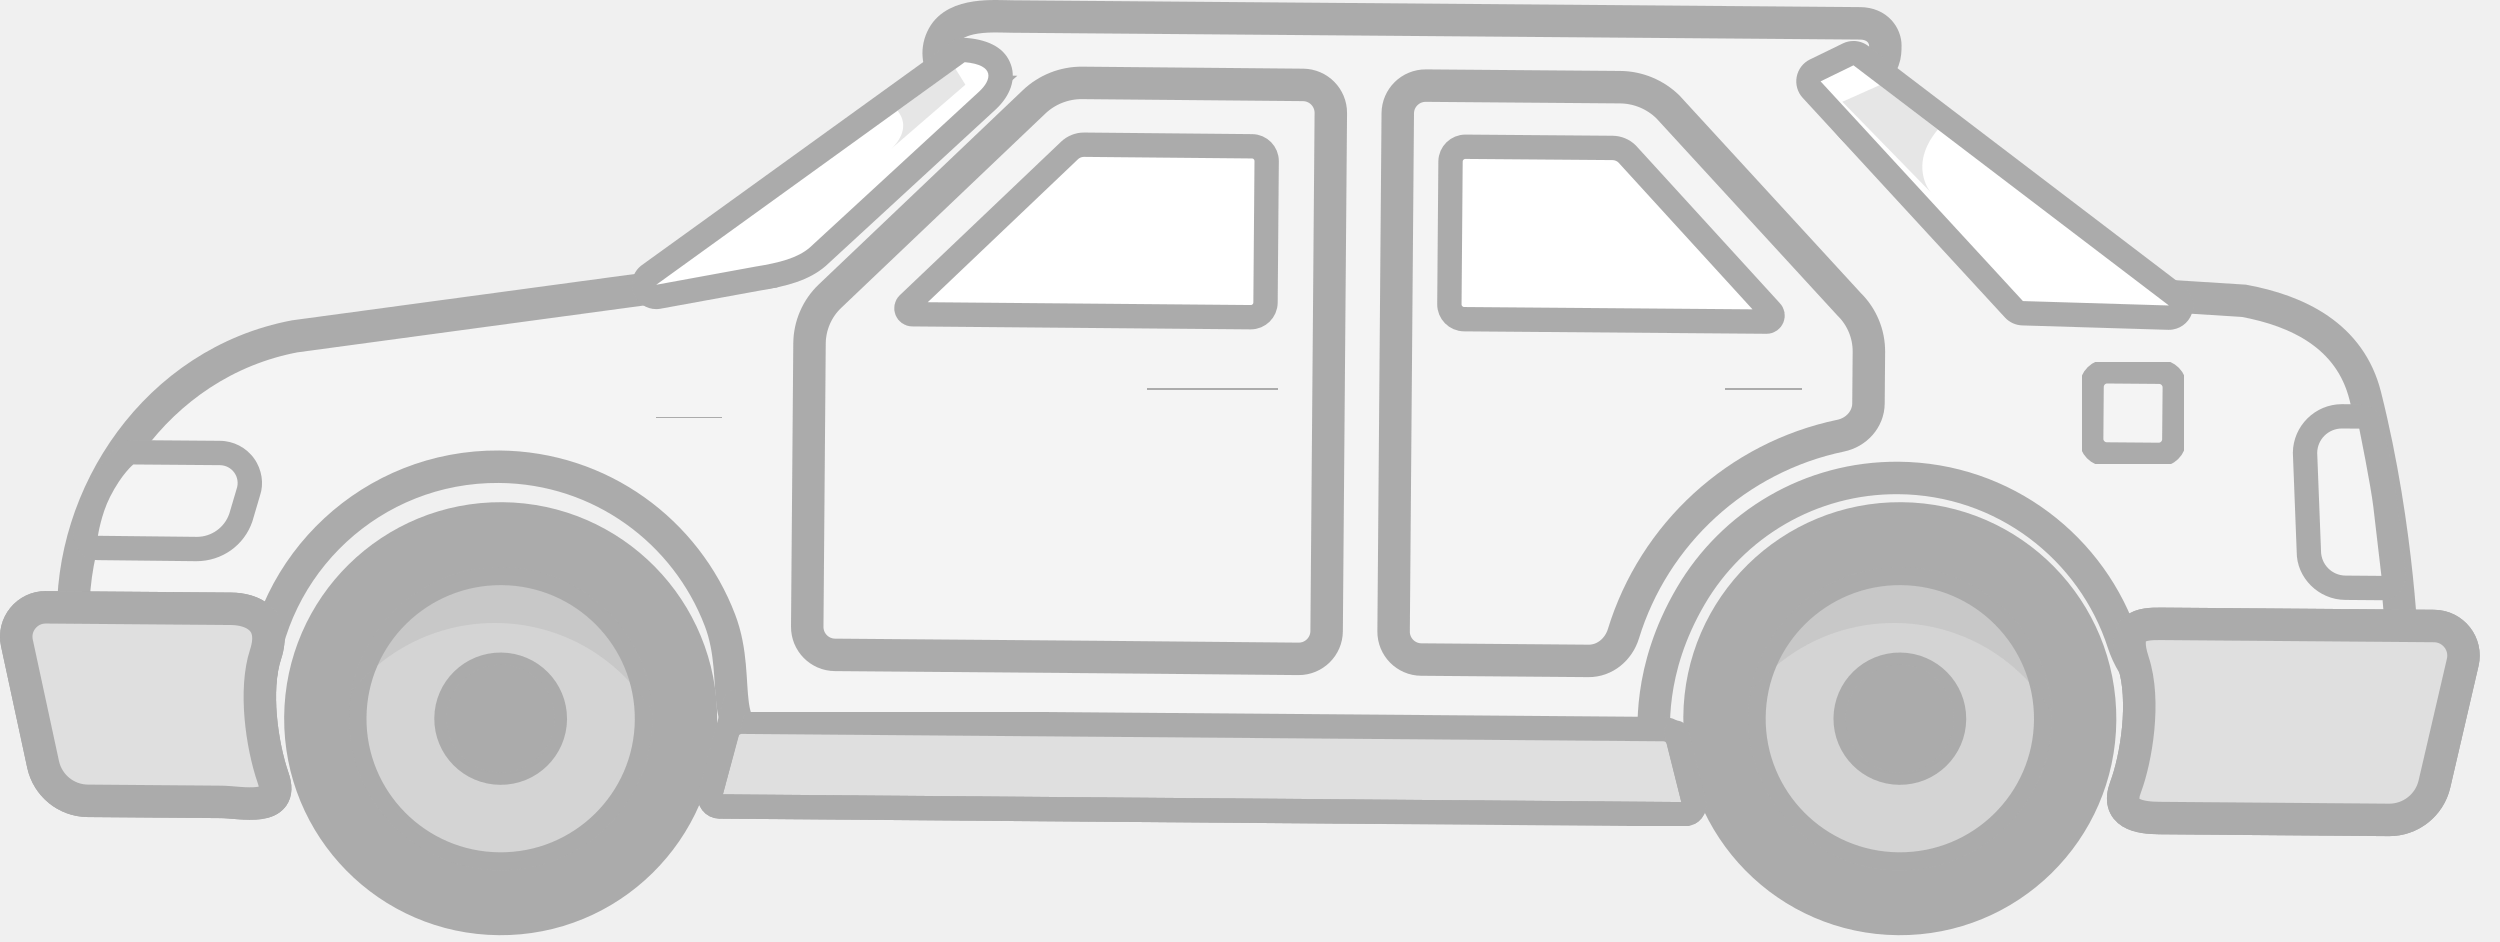
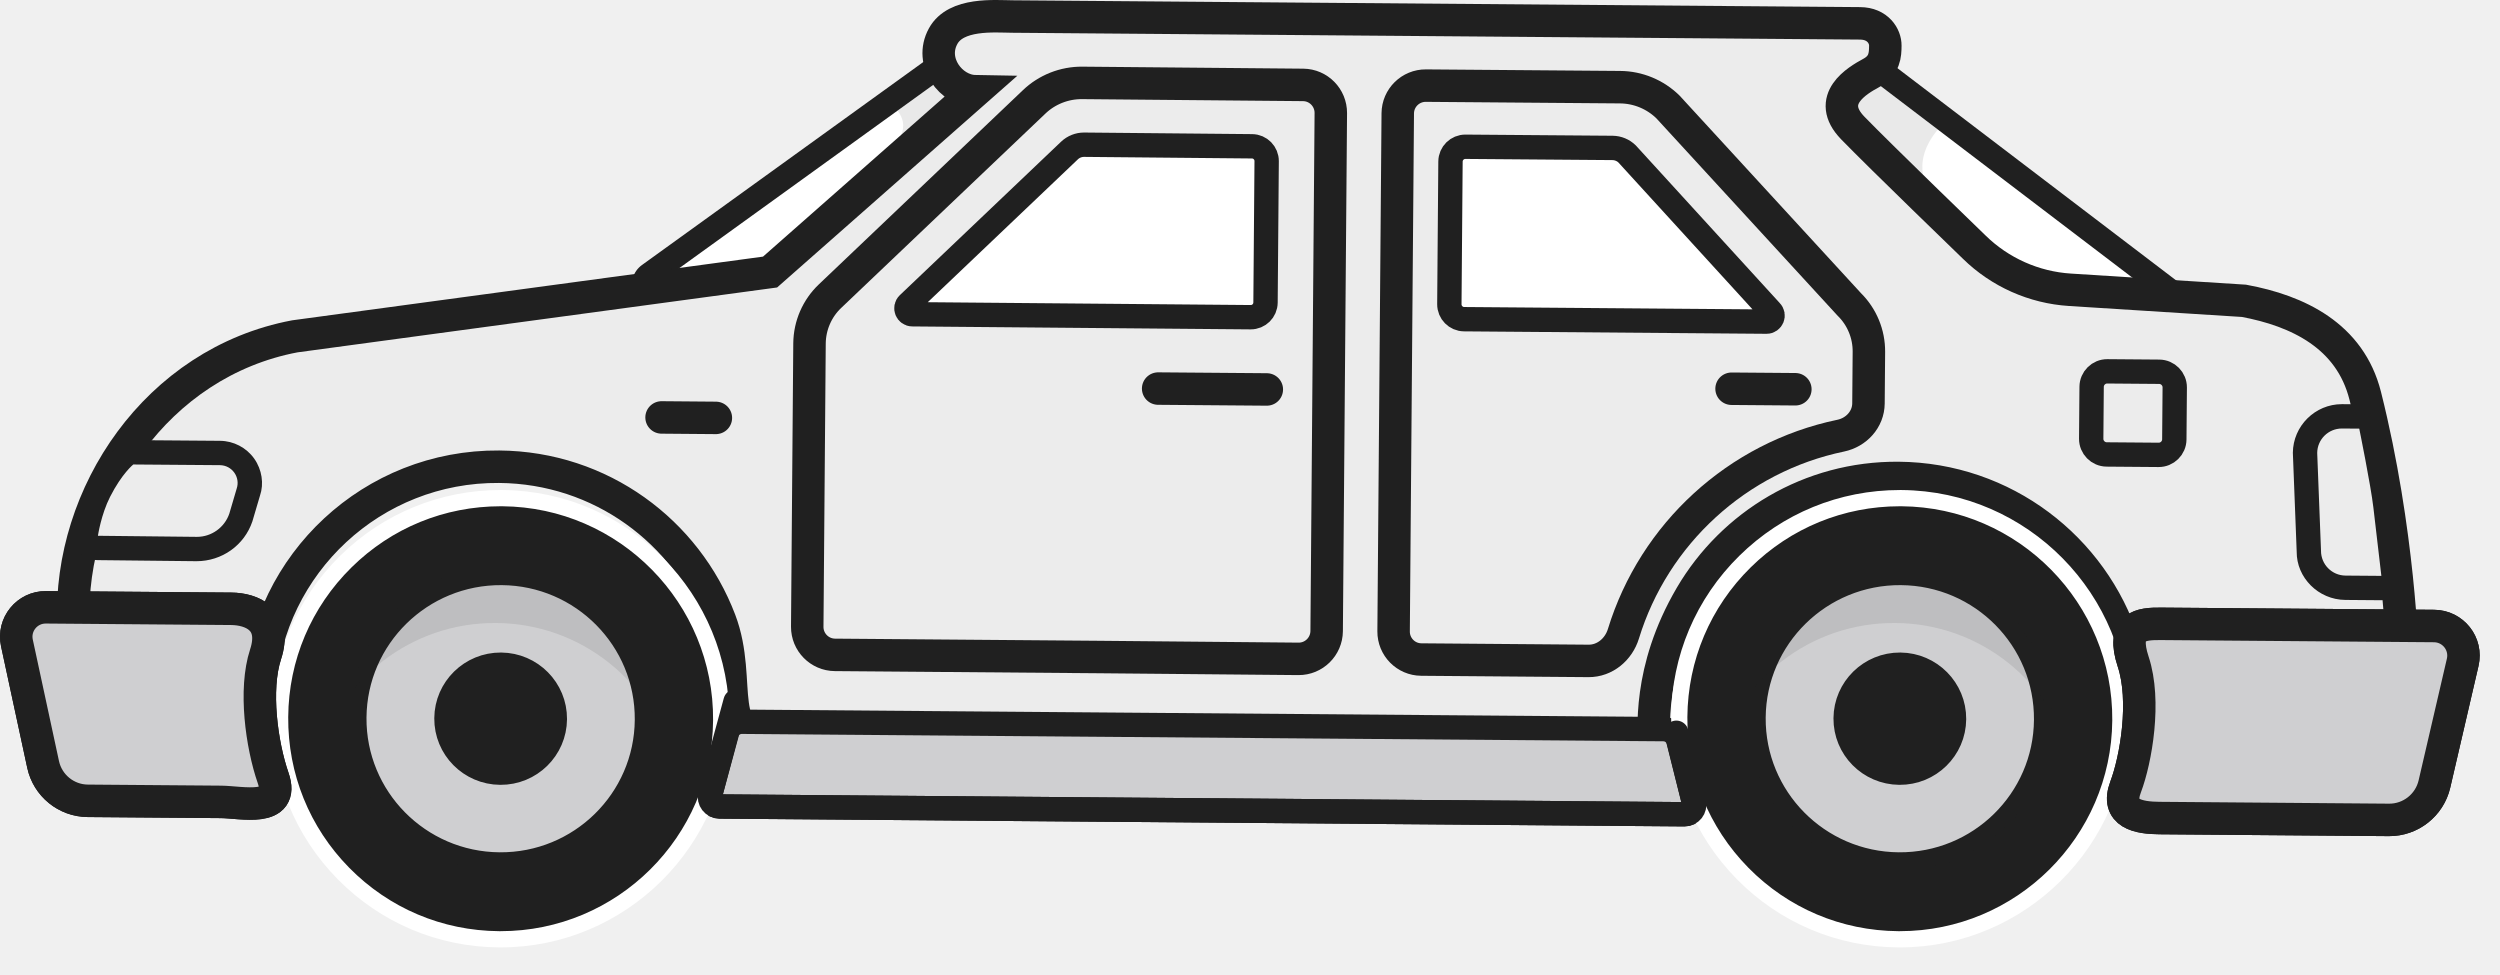
- <svg xmlns="http://www.w3.org/2000/svg" width="77px" height="29px" viewBox="0 0 77 29" version="1.1">
+ <svg xmlns="http://www.w3.org/2000/svg" width="77px" height="30px" viewBox="0 0 77 30" version="1.1">
  <g id="Page-1" stroke="none" stroke-width="1" fill="none" fill-rule="evenodd">
-     <g id="Car-Model-Icons" transform="translate(-22, -116)">
-       <g id="SEDAN" transform="translate(22, 116)">
-         <path d="M57.631,2.249 C58.054,2.02 58.067,1.688 58.068,1.404 C58.07,1.119 57.842,0.723 57.289,0.719 L31.184,0.509 C30.627,0.504 29.445,0.393 29.049,1.113 C28.611,1.908 29.293,2.797 30.037,2.81 L23.718,8.379 L9.08,10.359 C4.828,11.163 2.111,15.228 2.26,19.198 C2.296,20.191 2.782,21.124 3.583,21.721 L3.669,21.785 C4.482,22.391 5.472,22.724 6.485,22.732 C7.318,22.739 7.935,22.015 7.994,21.183 C8.269,17.351 11.48,14.344 15.373,14.375 C18.513,14.4 21.137,16.38 22.175,19.104 C22.909,21.028 21.898,22.856 23.956,22.873 C29.547,22.918 44.794,23.04 50.944,23.09 C50.948,22.538 50.725,20.665 52.077,18.355 C53.361,16.163 55.75,14.699 58.473,14.721 C61.718,14.747 64.454,16.875 65.399,19.804 C65.968,21.569 68.523,23.231 70.377,23.246 C72.205,23.26 74.205,22.06 73.998,20.243 C73.998,20.243 73.9,16.368 72.849,12.19 C72.383,10.34 70.775,9.573 69.114,9.265 L63.752,8.925 C62.647,8.855 61.598,8.387 60.806,7.611 C60.806,7.611 57.926,4.829 57.068,3.945 C56.209,3.061 57.207,2.479 57.631,2.249" id="Fill-15" fill="#E9F5FD" filter="url(#grayscale)" />
-         <path d="M57.631,2.249 C58.054,2.02 58.067,1.688 58.068,1.404 C58.07,1.119 57.842,0.723 57.289,0.719 L31.184,0.509 C30.627,0.504 29.445,0.393 29.049,1.113 C28.611,1.908 29.293,2.797 30.037,2.81 L23.718,8.379 L9.08,10.359 C4.828,11.163 2.111,15.228 2.26,19.198 C2.296,20.191 2.782,21.124 3.583,21.721 L3.669,21.785 C4.482,22.391 5.472,22.724 6.485,22.732 C7.318,22.739 7.935,22.015 7.994,21.183 C8.269,17.351 11.48,14.344 15.373,14.375 C18.513,14.4 21.137,16.38 22.175,19.104 C22.909,21.028 21.898,22.856 23.956,22.873 C29.547,22.918 44.794,23.04 50.944,23.09 C50.948,22.538 50.725,20.665 52.077,18.355 C53.361,16.163 55.75,14.699 58.473,14.721 C61.718,14.747 64.454,16.875 65.399,19.804 C65.968,21.569 68.523,23.231 70.377,23.246 C72.205,23.26 74.205,22.06 73.998,20.243 C73.998,20.243 73.9,16.368 72.849,12.19 C72.383,10.34 70.775,9.573 69.114,9.265 L63.752,8.925 C62.647,8.855 61.598,8.387 60.806,7.611 C60.806,7.611 57.926,4.829 57.068,3.945 C56.209,3.061 57.207,2.479 57.631,2.249 Z" id="Stroke-17" stroke="#489DEA" filter="url(#grayscale)" />
-         <path d="M3.013,16.877 C2.905,16.876 2.801,16.828 2.732,16.746 C2.66,16.663 2.63,16.555 2.646,16.447 C2.651,16.418 2.755,15.724 3.058,15.129 C3.449,14.363 3.829,14.046 3.87,14.013 C3.938,13.96 4.021,13.931 4.106,13.931 C4.106,13.931 6.776,13.952 6.776,13.952 C7.072,13.955 7.351,14.1 7.524,14.342 C7.694,14.583 7.74,14.893 7.646,15.172 L7.423,15.925 C7.221,16.52 6.678,16.909 6.067,16.909 L3.013,16.877 Z" id="Fill-19" fill="#E9F5FD" filter="url(#grayscale)" />
-         <path d="M4.105,13.556 C3.935,13.556 3.77,13.614 3.637,13.72 C3.558,13.783 3.14,14.14 2.723,14.958 C2.398,15.597 2.286,16.313 2.274,16.393 C2.243,16.607 2.305,16.825 2.446,16.989 C2.586,17.154 2.792,17.25 3.008,17.252 L6.049,17.285 C6.839,17.285 7.525,16.793 7.773,16.06 L8.008,15.264 C8.133,14.902 8.07,14.465 7.83,14.126 C7.588,13.786 7.196,13.581 6.778,13.577 L4.111,13.556 L4.105,13.556 Z M4.105,14.306 L6.772,14.327 C7.148,14.33 7.41,14.699 7.29,15.052 L7.063,15.82 C6.918,16.245 6.516,16.535 6.066,16.535 L6.058,16.535 L3.016,16.502 C3.016,16.502 3.113,15.846 3.392,15.299 C3.756,14.584 4.105,14.306 4.105,14.306 Z" id="Fill-21" fill="#489DEA" filter="url(#grayscale)" />
-         <path d="M51.706,22.831 C51.652,22.614 51.458,22.459 51.233,22.457 L22.851,22.23 C22.627,22.229 22.431,22.38 22.373,22.596 L21.876,24.471 C21.827,24.657 21.966,24.838 22.159,24.84 L51.884,25.079 C52.077,25.081 52.219,24.901 52.173,24.715 L51.706,22.831 Z" id="Fill-23" fill="#C1E2F8" filter="url(#grayscale)" />
-         <path d="M51.706,22.831 C51.652,22.614 51.458,22.459 51.233,22.457 L22.851,22.23 C22.627,22.229 22.431,22.38 22.373,22.596 L21.876,24.471 C21.827,24.657 21.966,24.838 22.159,24.84 L51.884,25.079 C52.077,25.081 52.219,24.901 52.173,24.715 L51.706,22.831 Z" id="Stroke-25" stroke="#489DEA" stroke-width="0.75" stroke-linecap="round" stroke-linejoin="round" filter="url(#grayscale)" />
-         <path d="M58.56,16.467 C55.43,16.442 52.871,18.959 52.846,22.091 C52.821,25.22 55.338,27.779 58.469,27.804 C61.599,27.829 64.158,25.311 64.183,22.181 C64.207,19.05 61.691,16.492 58.56,16.467" id="Fill-29" fill="#737987" filter="url(#grayscale)" />
-         <path d="M58.56,16.467 C55.43,16.442 52.871,18.959 52.846,22.091 C52.821,25.22 55.338,27.779 58.469,27.804 C61.599,27.829 64.158,25.311 64.183,22.181 C64.207,19.05 61.691,16.492 58.56,16.467 Z" id="Stroke-31" stroke="#284356" stroke-linecap="round" stroke-linejoin="round" filter="url(#grayscale)" />
-         <path d="M58.502,23.798 C57.58,23.791 56.839,23.041 56.846,22.122 C56.854,21.204 57.607,20.466 58.528,20.473 C59.45,20.481 60.191,21.231 60.185,22.149 C60.177,23.068 59.423,23.806 58.502,23.798 M58.552,17.647 C56.063,17.627 54.028,19.621 54.008,22.1 C53.988,24.579 55.99,26.606 58.48,26.626 C60.968,26.646 63.001,24.652 63.022,22.173 C63.041,19.694 61.04,17.667 58.552,17.647" id="Fill-33" fill="#B5D7EA" filter="url(#grayscale)" />
-         <path d="M58.502,23.798 C57.58,23.791 56.839,23.041 56.846,22.122 C56.854,21.204 57.607,20.466 58.528,20.473 C59.45,20.481 60.191,21.231 60.185,22.149 C60.177,23.068 59.423,23.806 58.502,23.798 Z M58.552,17.647 C56.063,17.627 54.028,19.621 54.008,22.1 C53.988,24.579 55.99,26.606 58.48,26.626 C60.968,26.646 63.001,24.652 63.022,22.173 C63.041,19.694 61.04,17.667 58.552,17.647 Z" id="Stroke-35" stroke="#489DEA" stroke-width="0.75" stroke-linecap="round" stroke-linejoin="round" filter="url(#grayscale)" />
-         <path d="M58.528,20.473 C57.607,20.466 56.853,21.204 56.845,22.122 C56.839,23.04 57.58,23.79 58.502,23.798 C59.423,23.806 60.176,23.067 60.184,22.149 C60.191,21.231 59.45,20.48 58.528,20.473" id="Fill-37" fill="#489DEA" filter="url(#grayscale)" />
-         <path d="M58.381,19.188 C61.013,19.209 63.204,21.022 63.823,23.459 C63.948,22.999 64.023,22.518 64.027,22.019 C64.052,18.887 61.535,16.33 58.404,16.305 C55.274,16.279 52.715,18.796 52.69,21.928 C52.686,22.427 52.753,22.909 52.87,23.371 C53.528,20.945 55.749,19.167 58.381,19.188" id="Fill-39" fill-opacity="0.3" fill="#489DEA" filter="url(#grayscale)" />
-         <path d="M52.846,22.091 C52.822,25.22 55.339,27.779 58.469,27.804 C61.599,27.83 64.159,25.312 64.183,22.182 C64.207,19.05 61.691,16.493 58.56,16.467 C55.431,16.443 52.87,18.959 52.846,22.091 Z" id="Stroke-41" stroke="#489DEA" stroke-width="2" stroke-linecap="round" stroke-linejoin="round" filter="url(#grayscale)" />
-         <path d="M15.466,16.467 C12.336,16.442 9.777,18.959 9.752,22.091 C9.727,25.22 12.244,27.779 15.375,27.804 C18.505,27.829 21.064,25.311 21.089,22.181 C21.113,19.05 18.596,16.492 15.466,16.467" id="Fill-45" fill="#737987" filter="url(#grayscale)" />
-         <path d="M15.466,16.467 C12.336,16.442 9.777,18.959 9.752,22.091 C9.727,25.22 12.244,27.779 15.375,27.804 C18.505,27.829 21.064,25.311 21.089,22.181 C21.113,19.05 18.596,16.492 15.466,16.467 Z" id="Stroke-47" stroke="#284356" stroke-linecap="round" stroke-linejoin="round" filter="url(#grayscale)" />
-         <path d="M15.407,23.798 C14.485,23.791 13.744,23.041 13.751,22.122 C13.759,21.204 14.511,20.466 15.433,20.473 C16.355,20.481 17.096,21.231 17.09,22.149 C17.082,23.068 16.328,23.806 15.407,23.798 M15.457,17.647 C12.968,17.627 10.933,19.621 10.913,22.1 C10.893,24.579 12.895,26.606 15.385,26.626 C17.873,26.646 19.906,24.652 19.927,22.173 C19.946,19.694 17.945,17.667 15.457,17.647" id="Fill-49" fill="#B5D7EA" filter="url(#grayscale)" />
-         <path d="M15.407,23.798 C14.485,23.791 13.744,23.041 13.751,22.122 C13.759,21.204 14.511,20.466 15.433,20.473 C16.355,20.481 17.096,21.231 17.09,22.149 C17.082,23.068 16.328,23.806 15.407,23.798 Z M15.457,17.647 C12.968,17.627 10.933,19.621 10.913,22.1 C10.893,24.579 12.895,26.606 15.385,26.626 C17.873,26.646 19.906,24.652 19.927,22.173 C19.946,19.694 17.945,17.667 15.457,17.647 Z" id="Stroke-51" stroke="#489DEA" stroke-width="0.75" stroke-linecap="round" stroke-linejoin="round" filter="url(#grayscale)" />
-         <path d="M15.433,20.473 C14.511,20.466 13.758,21.204 13.75,22.122 C13.744,23.04 14.485,23.79 15.407,23.798 C16.328,23.806 17.081,23.067 17.089,22.149 C17.096,21.231 16.355,20.48 15.433,20.473" id="Fill-53" fill="#489DEA" filter="url(#grayscale)" />
-         <path d="M20.728,23.459 C20.853,22.999 20.928,22.518 20.932,22.019 C20.957,18.887 18.439,16.33 15.309,16.305 C12.179,16.279 9.62,18.796 9.595,21.928 C9.591,22.427 9.658,22.909 9.775,23.371 C10.433,20.945 12.654,19.167 15.286,19.188 C17.918,19.209 20.109,21.022 20.728,23.459 Z" id="Fill-55" fill-opacity="0.3" fill="#489DEA" filter="url(#grayscale)" />
-         <path d="M9.752,22.091 C9.727,25.22 12.244,27.779 15.375,27.804 C18.505,27.83 21.064,25.312 21.089,22.182 C21.113,19.05 18.596,16.493 15.466,16.467 C12.336,16.443 9.776,18.959 9.752,22.091 Z" id="Stroke-57" stroke="#489DEA" stroke-width="2" stroke-linecap="round" stroke-linejoin="round" filter="url(#grayscale)" />
-         <path d="M66.969,13.533 C66.966,13.798 66.749,14.012 66.484,14.01 L64.886,13.997 C64.621,13.995 64.406,13.777 64.409,13.512 L64.421,11.915 C64.424,11.649 64.641,11.435 64.906,11.437 L66.504,11.45 C66.77,11.452 66.984,11.67 66.983,11.935 L66.969,13.533 Z" id="Stroke-61" stroke="#489DEA" stroke-width="0.75" stroke-linecap="round" stroke-linejoin="round" filter="url(#grayscale)" />
-         <path d="M72.24,18.103 C71.614,18.098 71.108,17.585 71.112,16.959 L70.995,13.966 C70.999,13.328 71.509,12.823 72.131,12.823 L72.668,12.827 C72.844,12.829 72.997,12.954 73.032,13.127 C73.047,13.199 73.392,14.899 73.472,15.588 L73.719,17.693 C73.731,17.8 73.697,17.907 73.626,17.987 C73.554,18.066 73.453,18.112 73.346,18.112 C73.345,18.112 72.24,18.103 72.24,18.103" id="Fill-63" fill="#E9F5FD" filter="url(#grayscale)" />
-         <path d="M72.131,12.448 C71.305,12.448 70.627,13.12 70.62,13.946 L70.738,16.991 C70.731,17.789 71.403,18.471 72.236,18.478 L73.341,18.487 L73.347,18.487 C73.56,18.487 73.763,18.397 73.905,18.238 C74.049,18.078 74.116,17.864 74.092,17.65 L73.846,15.545 C73.764,14.84 73.415,13.125 73.401,13.052 C73.329,12.705 73.026,12.455 72.671,12.452 L72.143,12.448 L72.131,12.448 Z M72.131,13.198 L72.137,13.198 L72.665,13.202 C72.665,13.202 73.022,14.95 73.101,15.632 C73.18,16.312 73.347,17.737 73.347,17.737 L72.242,17.728 C71.822,17.725 71.485,17.382 71.487,16.962 L71.37,13.952 C71.373,13.534 71.713,13.198 72.131,13.198 Z" id="Fill-65" fill="#489DEA" filter="url(#grayscale)" />
-         <path d="M24.933,10.576 C24.938,10.027 25.166,9.5 25.563,9.122 L31.849,3.139 C32.247,2.759 32.782,2.548 33.332,2.553 L40.134,2.615 C40.61,2.619 40.993,3.008 40.989,3.483 L40.86,19.439 C40.857,19.914 40.468,20.297 39.993,20.293 L33.825,20.236 L25.716,20.17 C25.242,20.166 24.86,19.778 24.863,19.303 L24.933,10.576 Z" id="Stroke-67" stroke="#489DEA" stroke-linecap="round" stroke-linejoin="round" filter="url(#grayscale)" />
-         <path d="M56.695,13.418 C57.174,13.318 57.546,12.915 57.549,12.424 L57.562,10.837 C57.566,10.288 57.346,9.758 56.955,9.374 L51.374,3.295 C50.98,2.909 50.45,2.689 49.899,2.685 L43.918,2.637 C43.443,2.633 43.054,3.015 43.051,3.49 L42.923,19.447 C42.919,19.922 43.301,20.311 43.776,20.314 L48.927,20.356 C49.429,20.36 49.853,20.001 50.001,19.521 C50.945,16.442 53.51,14.08 56.695,13.418 Z" id="Stroke-75" stroke="#489DEA" stroke-linecap="round" stroke-linejoin="round" filter="url(#grayscale)" />
-         <path d="M8.413,23.962 C8.785,25.031 7.433,24.703 6.807,24.698 L2.701,24.665 C2.04,24.66 1.469,24.193 1.328,23.546 L0.521,19.804 C0.398,19.234 0.834,18.7 1.416,18.705 L7.122,18.751 C7.748,18.756 8.534,19.071 8.179,20.155 C7.824,21.238 8.059,22.942 8.413,23.962 Z" id="Stroke-83" stroke="#489DEA" stroke-linecap="round" stroke-linejoin="round" filter="url(#grayscale)" />
-         <path d="M8.413,23.957 C8.047,22.941 7.824,21.233 8.179,20.15 C8.534,19.066 7.748,18.751 7.122,18.746 L6.522,18.741 C6.509,18.801 6.492,18.864 6.471,18.929 C6.171,19.843 5.792,21.213 6.088,22.667 C6.171,23.075 5.888,23.478 5.472,23.475 L1.307,23.442 L1.328,23.541 C1.469,24.188 2.04,24.655 2.701,24.66 L6.808,24.693 C7.433,24.698 8.702,24.757 8.413,23.957" id="Fill-85" fill="#489DEA" filter="url(#grayscale)" />
-         <path d="M8.413,23.962 C8.785,25.031 7.433,24.703 6.807,24.698 L2.701,24.665 C2.04,24.66 1.469,24.193 1.328,23.546 L0.521,19.804 C0.398,19.234 0.834,18.7 1.416,18.705 L7.122,18.751 C7.748,18.756 8.534,19.071 8.179,20.155 C7.824,21.238 8.059,22.942 8.413,23.962" id="Fill-87" fill="#C1E2F8" filter="url(#grayscale)" />
-         <path d="M8.413,23.962 C8.785,25.031 7.433,24.703 6.807,24.698 L2.701,24.665 C2.04,24.66 1.469,24.193 1.328,23.546 L0.521,19.804 C0.398,19.234 0.834,18.7 1.416,18.705 L7.122,18.751 C7.748,18.756 8.534,19.071 8.179,20.155 C7.824,21.238 8.059,22.942 8.413,23.962 Z" id="Stroke-89" stroke="#489DEA" stroke-linecap="round" stroke-linejoin="round" filter="url(#grayscale)" />
-         <path d="M22.654,21.603 L21.876,24.471 C21.827,24.657 21.966,24.839 22.159,24.84 L51.883,25.079 C52.077,25.081 52.218,24.901 52.173,24.714 L51.632,22.569" id="Stroke-91" stroke="#489DEA" stroke-width="0.75" stroke-linecap="round" stroke-linejoin="round" filter="url(#grayscale)" />
-         <path d="M65.471,24.235 C65.153,25.072 65.882,25.191 66.511,25.196 L73.579,25.253 C74.246,25.258 74.828,24.799 74.98,24.151 L75.852,20.4 C75.984,19.83 75.555,19.286 74.969,19.281 L66.561,19.214 C65.93,19.208 65.337,19.273 65.701,20.379 C66.103,21.589 65.787,23.395 65.471,24.235 Z" id="Stroke-93" stroke="#489DEA" stroke-linecap="round" stroke-linejoin="round" filter="url(#grayscale)" />
-         <path d="M74.687,19.301 L74.276,19.298 C74.272,19.317 74.273,19.335 74.269,19.353 L73.398,23.104 C73.246,23.752 72.664,24.212 71.999,24.207 L65.224,24.153 C65.212,24.187 65.201,24.223 65.188,24.255 C64.871,25.093 65.6,25.212 66.23,25.217 L73.298,25.274 C73.963,25.279 74.546,24.819 74.698,24.171 L75.569,20.421 C75.702,19.85 75.273,19.306 74.687,19.301" id="Fill-95" fill="#489DEA" filter="url(#grayscale)" />
-         <path d="M65.471,24.235 C65.153,25.072 65.882,25.191 66.511,25.196 L73.579,25.253 C74.246,25.258 74.828,24.799 74.98,24.151 L75.852,20.4 C75.984,19.83 75.555,19.286 74.969,19.281 L66.561,19.214 C65.93,19.208 65.337,19.273 65.701,20.379 C66.103,21.589 65.787,23.395 65.471,24.235" id="Fill-97" fill="#C1E2F8" filter="url(#grayscale)" />
-         <path d="M65.471,24.235 C65.153,25.072 65.882,25.191 66.511,25.196 L73.579,25.253 C74.246,25.258 74.828,24.799 74.98,24.151 L75.852,20.4 C75.984,19.83 75.555,19.286 74.969,19.281 L66.561,19.214 C65.93,19.208 65.337,19.273 65.701,20.379 C66.103,21.589 65.787,23.395 65.471,24.235 Z" id="Stroke-99" stroke="#489DEA" stroke-linecap="round" stroke-linejoin="round" filter="url(#grayscale)" />
-         <g id="Group-101" transform="translate(19, 1)">
-           <path d="M1.212,8.146 C1.064,8.146 0.927,8.057 0.867,7.918 C0.798,7.756 0.851,7.569 0.992,7.466 L10.492,0.612 C10.557,0.565 10.634,0.54 10.712,0.54 C10.724,0.54 10.734,0.541 10.746,0.541 C11.32,0.595 11.669,0.788 11.783,1.119 C11.889,1.423 11.761,1.766 11.424,2.084 L6.193,6.902 C5.739,7.292 5.123,7.455 4.335,7.58 L1.279,8.139 C1.257,8.143 1.234,8.146 1.212,8.146" id="Fill-1" fill="#FFFFFF" filter="url(#grayscale)" />
-           <path d="M10.712,0.166 C10.556,0.166 10.401,0.214 10.274,0.307 L0.774,7.162 C0.489,7.367 0.385,7.742 0.523,8.065 C0.642,8.345 0.916,8.521 1.212,8.521 C1.257,8.521 1.302,8.517 1.347,8.508 L4.41,7.949 C5.244,7.814 5.915,7.635 6.427,7.196 L11.675,2.364 C12.125,1.94 12.292,1.442 12.138,0.997 C11.972,0.514 11.515,0.235 10.78,0.169 C10.758,0.167 10.735,0.166 10.712,0.166 M10.713,0.915 C11.669,1.002 11.534,1.466 11.167,1.812 L5.94,6.625 C5.566,6.947 5.007,7.093 4.275,7.21 L1.212,7.771 L10.713,0.915" id="Fill-3" fill="#489DEA" filter="url(#grayscale)" />
-           <path d="M43.294,8.647 C43.193,8.644 43.098,8.6 43.03,8.526 L36.799,1.759 C36.718,1.672 36.684,1.552 36.706,1.436 C36.728,1.319 36.804,1.22 36.91,1.168 L37.923,0.674 C37.975,0.649 38.031,0.636 38.087,0.636 C38.168,0.636 38.247,0.662 38.315,0.713 L48.029,8.11 C48.158,8.209 48.21,8.38 48.155,8.533 C48.103,8.684 47.96,8.783 47.802,8.783 C47.798,8.783 43.294,8.647 43.294,8.647" id="Fill-5" fill="#FFFFFF" filter="url(#grayscale)" />
-           <path d="M38.087,0.262 C37.976,0.262 37.863,0.287 37.759,0.338 L36.746,0.831 C36.533,0.935 36.382,1.134 36.338,1.366 C36.294,1.599 36.362,1.84 36.523,2.014 L42.754,8.781 C42.891,8.929 43.081,9.016 43.283,9.023 L47.779,9.159 L47.802,9.159 C48.119,9.159 48.402,8.96 48.509,8.659 C48.618,8.352 48.516,8.01 48.256,7.812 L38.541,0.415 C38.408,0.314 38.248,0.262 38.087,0.262 M38.087,1.012 L47.802,8.409 L43.306,8.273 L37.074,1.506 L38.087,1.012" id="Fill-7" fill="#489DEA" filter="url(#grayscale)" />
-           <path d="M38.895,1.621 L37.744,2.135 L40.459,4.915 C40.459,4.915 39.764,4.096 40.685,2.99 C39.577,2.147 38.895,1.621 38.895,1.621" id="Fill-9" fill-opacity="0.3" fill="#489DEA" filter="url(#grayscale)" />
-           <path d="M10.427,1.115 L10.734,1.609 L8.407,3.62 C8.407,3.62 9.147,3.04 8.643,2.408 L10.427,1.115 Z" id="Fill-11" fill-opacity="0.3" fill="#489DEA" filter="url(#grayscale)" />
-           <path d="M3.049,11.871 L1.376,11.857" id="Stroke-27" stroke="#489DEA" stroke-linecap="round" stroke-linejoin="round" filter="url(#grayscale)" />
-           <path d="M20.018,10.995 L16.671,10.968" id="Stroke-69" stroke="#489DEA" stroke-linecap="round" stroke-linejoin="round" filter="url(#grayscale)" />
-           <path d="M19.978,8.319 C19.976,8.57 19.771,8.772 19.52,8.77 L9.099,8.679 C8.935,8.678 8.855,8.477 8.974,8.362 L13.941,3.635 C14.061,3.521 14.224,3.456 14.39,3.457 L19.562,3.506 C19.813,3.507 20.015,3.713 20.013,3.964 L19.978,8.319 Z" id="Fill-71" fill="#FFFFFF" filter="url(#grayscale)" />
-           <path d="M19.978,8.319 C19.976,8.57 19.771,8.772 19.52,8.77 L9.099,8.679 C8.935,8.678 8.855,8.477 8.974,8.362 L13.941,3.635 C14.061,3.521 14.224,3.456 14.39,3.457 L19.562,3.506 C19.813,3.507 20.015,3.713 20.013,3.964 L19.978,8.319 Z" id="Stroke-73" stroke="#489DEA" stroke-width="0.75" stroke-linecap="round" stroke-linejoin="round" filter="url(#grayscale)" />
-           <path d="M34.332,10.973 L36.297,10.989" id="Stroke-77" stroke="#489DEA" stroke-linecap="round" stroke-linejoin="round" filter="url(#grayscale)" />
-           <path d="M25.676,3.975 C25.678,3.722 25.885,3.518 26.138,3.52 L30.667,3.556 C30.834,3.558 30.998,3.625 31.116,3.743 L35.54,8.588 C35.659,8.705 35.575,8.907 35.409,8.906 L26.095,8.831 C25.842,8.829 25.638,8.622 25.641,8.369 L25.676,3.975 Z" id="Fill-79" fill="#FFFFFF" filter="url(#grayscale)" />
-           <path d="M25.676,3.975 C25.678,3.722 25.885,3.518 26.138,3.52 L30.667,3.556 C30.834,3.558 30.998,3.625 31.116,3.743 L35.54,8.588 C35.659,8.705 35.575,8.907 35.409,8.906 L26.095,8.831 C25.842,8.829 25.638,8.622 25.641,8.369 L25.676,3.975 Z" id="Stroke-81" stroke="#489DEA" stroke-width="0.75" stroke-linecap="round" stroke-linejoin="round" filter="url(#grayscale)" />
-         </g>
+     <g id="Car-Model-Icons---Greyscale" transform="translate(-22, -116)">
+       <g id="Group-101" transform="translate(22, 116)">
+         <path d="M20.212,9.146 C20.064,9.146 19.927,9.057 19.867,8.918 C19.798,8.757 19.85,8.569 19.993,8.466 L29.493,1.611 C29.557,1.565 29.634,1.54 29.712,1.54 C29.724,1.54 29.735,1.542 29.747,1.542 C30.321,1.595 30.67,1.788 30.783,2.119 C30.889,2.425 30.761,2.768 30.424,3.084 L25.193,7.902 C24.739,8.291 24.123,8.454 23.335,8.581 L20.279,9.139 C20.257,9.143 20.234,9.146 20.212,9.146" id="Fill-1" fill="#FFFFFF" />
+         <path d="M29.712,1.165 C29.555,1.165 29.401,1.214 29.273,1.308 L19.773,8.162 C19.488,8.367 19.384,8.742 19.522,9.065 C19.641,9.345 19.915,9.521 20.211,9.521 C20.256,9.521 20.301,9.517 20.346,9.508 L23.409,8.948 C24.243,8.815 24.915,8.634 25.427,8.195 L30.675,3.364 C31.125,2.939 31.291,2.442 31.137,1.996 C30.971,1.514 30.514,1.236 29.78,1.169 C29.757,1.167 29.734,1.165 29.712,1.165 M29.712,1.915 C30.668,2.002 30.534,2.466 30.167,2.812 L24.939,7.625 C24.565,7.947 24.006,8.094 23.275,8.21 L20.212,8.771 L29.712,1.915" id="Fill-3" fill="#202020" />
+         <path d="M62.294,9.647 C62.193,9.644 62.098,9.6 62.029,9.526 L55.798,2.759 C55.718,2.672 55.684,2.552 55.706,2.436 C55.728,2.319 55.803,2.22 55.91,2.168 L56.922,1.674 C56.974,1.649 57.03,1.636 57.086,1.636 C57.167,1.636 57.247,1.662 57.314,1.713 L67.028,9.11 C67.158,9.209 67.209,9.38 67.155,9.533 C67.102,9.684 66.96,9.783 66.801,9.783 C66.797,9.783 62.294,9.647 62.294,9.647" id="Fill-5" fill="#FFFFFF" />
+         <path d="M57.087,1.262 C56.975,1.262 56.863,1.287 56.758,1.338 L55.746,1.831 C55.533,1.935 55.381,2.133 55.337,2.366 C55.294,2.599 55.362,2.839 55.523,3.013 L61.754,9.781 C61.891,9.929 62.081,10.016 62.283,10.022 L66.779,10.158 L66.802,10.158 C67.119,10.158 67.402,9.959 67.509,9.659 C67.618,9.352 67.516,9.01 67.256,8.812 L57.542,1.415 C57.408,1.314 57.248,1.262 57.087,1.262 M57.087,2.012 L66.802,9.408 L62.306,9.272 L56.075,2.505 L57.087,2.012" id="Fill-7" fill="#202020" />
+         <path d="M57.895,2.622 L56.743,3.135 L59.459,5.915 C59.459,5.915 58.764,5.096 59.685,3.99 C58.577,3.147 57.895,2.622 57.895,2.622" id="Fill-9" fill-opacity="0.1" fill="#202020" />
+         <path d="M29.426,2.115 L29.733,2.609 L27.407,4.62 C27.407,4.62 28.146,4.04 27.642,3.408 L29.426,2.115 Z" id="Fill-11" fill-opacity="0.1" fill="#202020" />
+         <polygon id="Stroke-13" stroke="#202020" stroke-linecap="round" stroke-linejoin="round" points="69.125 13.517 11.573 13.055 6.308 22.507 69.656 23.016" />
+         <path d="M57.631,2.249 C58.054,2.02 58.066,1.688 58.068,1.404 C58.071,1.119 57.841,0.723 57.289,0.719 L31.184,0.509 C30.627,0.504 29.445,0.393 29.049,1.113 C28.611,1.908 29.294,2.797 30.037,2.81 L23.718,8.379 L9.081,10.359 C4.828,11.163 2.111,15.228 2.26,19.198 C2.297,20.191 2.783,21.124 3.583,21.721 L3.669,21.785 C4.482,22.391 5.471,22.724 6.485,22.732 C7.318,22.739 7.935,22.015 7.995,21.183 C8.268,17.351 11.479,14.344 15.373,14.375 C18.513,14.4 21.137,16.38 22.175,19.104 C22.909,21.028 21.897,22.856 23.956,22.873 C29.548,22.918 44.794,23.04 50.944,23.09 C50.949,22.538 50.725,20.665 52.077,18.355 C53.362,16.163 55.75,14.699 58.473,14.721 C61.717,14.747 64.454,16.875 65.399,19.804 C65.968,21.569 68.523,23.231 70.377,23.246 C72.205,23.26 74.205,22.06 73.998,20.243 C73.998,20.243 73.9,16.368 72.849,12.19 C72.383,10.34 70.774,9.573 69.114,9.265 L63.752,8.925 C62.647,8.855 61.597,8.387 60.806,7.611 C60.806,7.611 57.926,4.829 57.068,3.945 C56.209,3.061 57.207,2.479 57.631,2.249" id="Fill-15" fill="#ECECEC" />
+         <path d="M57.631,2.249 C58.054,2.02 58.066,1.688 58.068,1.404 C58.071,1.119 57.841,0.723 57.289,0.719 L31.184,0.509 C30.627,0.504 29.445,0.393 29.049,1.113 C28.611,1.908 29.294,2.797 30.037,2.81 L23.718,8.379 L9.081,10.359 C4.828,11.163 2.111,15.228 2.26,19.198 C2.297,20.191 2.783,21.124 3.583,21.721 L3.669,21.785 C4.482,22.391 5.471,22.724 6.485,22.732 C7.318,22.739 7.935,22.015 7.995,21.183 C8.268,17.351 11.479,14.344 15.373,14.375 C18.513,14.4 21.137,16.38 22.175,19.104 C22.909,21.028 21.897,22.856 23.956,22.873 C29.548,22.918 44.794,23.04 50.944,23.09 C50.949,22.538 50.725,20.665 52.077,18.355 C53.362,16.163 55.75,14.699 58.473,14.721 C61.717,14.747 64.454,16.875 65.399,19.804 C65.968,21.569 68.523,23.231 70.377,23.246 C72.205,23.26 74.205,22.06 73.998,20.243 C73.998,20.243 73.9,16.368 72.849,12.19 C72.383,10.34 70.774,9.573 69.114,9.265 L63.752,8.925 C62.647,8.855 61.597,8.387 60.806,7.611 C60.806,7.611 57.926,4.829 57.068,3.945 C56.209,3.061 57.207,2.479 57.631,2.249 Z" id="Stroke-17" stroke="#202020" />
+         <path d="M3.013,16.877 C2.905,16.876 2.802,16.828 2.732,16.746 C2.661,16.663 2.63,16.555 2.646,16.447 C2.65,16.418 2.755,15.723 3.058,15.128 C3.448,14.363 3.83,14.046 3.872,14.012 C3.938,13.96 4.021,13.931 4.106,13.931 C4.107,13.931 6.776,13.952 6.776,13.952 C7.073,13.955 7.353,14.101 7.525,14.342 C7.696,14.584 7.74,14.894 7.645,15.173 L7.423,15.925 C7.222,16.52 6.68,16.909 6.068,16.909 L3.013,16.877 Z" id="Fill-19" fill="#ECECEC" />
+         <path d="M4.105,13.556 C3.935,13.556 3.77,13.614 3.637,13.72 C3.558,13.783 3.14,14.14 2.723,14.958 C2.398,15.597 2.286,16.313 2.274,16.393 C2.243,16.607 2.305,16.825 2.446,16.989 C2.586,17.154 2.792,17.25 3.008,17.252 L6.05,17.285 C6.839,17.285 7.525,16.793 7.773,16.06 L8.008,15.264 C8.133,14.902 8.07,14.465 7.83,14.126 C7.589,13.786 7.195,13.581 6.778,13.577 L4.111,13.556 L4.105,13.556 Z M4.105,14.306 L6.772,14.327 C7.148,14.33 7.41,14.699 7.289,15.052 L7.063,15.82 C6.918,16.245 6.516,16.535 6.066,16.535 L6.058,16.535 L3.016,16.502 C3.016,16.502 3.113,15.846 3.392,15.299 C3.756,14.584 4.105,14.306 4.105,14.306 Z" id="Fill-21" fill="#202020" />
+         <path d="M51.706,22.831 C51.652,22.614 51.458,22.459 51.234,22.457 L22.851,22.23 C22.627,22.229 22.43,22.38 22.373,22.596 L21.875,24.471 C21.827,24.657 21.966,24.838 22.159,24.84 L51.884,25.079 C52.077,25.081 52.218,24.901 52.172,24.715 L51.706,22.831 Z" id="Fill-23" fill="#CFCFD1" />
+         <path d="M51.706,22.831 C51.652,22.614 51.458,22.459 51.234,22.457 L22.851,22.23 C22.627,22.229 22.43,22.38 22.373,22.596 L21.875,24.471 C21.827,24.657 21.966,24.838 22.159,24.84 L51.884,25.079 C52.077,25.081 52.218,24.901 52.172,24.715 L51.706,22.831 Z" id="Stroke-25" stroke="#202020" stroke-width="0.75" stroke-linecap="round" stroke-linejoin="round" />
+         <path d="M22.049,12.871 L20.376,12.857" id="Stroke-27" stroke="#202020" stroke-linecap="round" stroke-linejoin="round" />
+         <path d="M58.561,16.467 C55.43,16.442 52.872,18.959 52.846,22.091 C52.821,25.22 55.339,27.779 58.47,27.804 C61.6,27.829 64.158,25.311 64.183,22.181 C64.208,19.05 61.691,16.492 58.561,16.467" id="Fill-29" fill="#737987" />
+         <path d="M58.561,16.467 C55.43,16.442 52.872,18.959 52.846,22.091 C52.821,25.22 55.339,27.779 58.47,27.804 C61.6,27.829 64.158,25.311 64.183,22.181 C64.208,19.05 61.691,16.492 58.561,16.467 Z" id="Stroke-31" stroke="#284356" stroke-linecap="round" stroke-linejoin="round" />
+         <path d="M58.502,23.798 C57.58,23.791 56.838,23.041 56.846,22.122 C56.854,21.204 57.607,20.466 58.529,20.473 C59.45,20.481 60.191,21.231 60.184,22.149 C60.177,23.068 59.423,23.806 58.502,23.798 M58.551,17.647 C56.062,17.627 54.028,19.621 54.008,22.1 C53.988,24.579 55.99,26.606 58.479,26.626 C60.968,26.646 63.002,24.652 63.021,22.173 C63.041,19.694 61.04,17.667 58.551,17.647" id="Fill-33" fill="#CFCFD1" />
+         <path d="M58.502,23.798 C57.58,23.791 56.838,23.041 56.846,22.122 C56.854,21.204 57.607,20.466 58.529,20.473 C59.45,20.481 60.191,21.231 60.184,22.149 C60.177,23.068 59.423,23.806 58.502,23.798 Z M58.551,17.647 C56.062,17.627 54.028,19.621 54.008,22.1 C53.988,24.579 55.99,26.606 58.479,26.626 C60.968,26.646 63.002,24.652 63.021,22.173 C63.041,19.694 61.04,17.667 58.551,17.647 Z" id="Stroke-35" stroke="#202020" stroke-width="0.75" stroke-linecap="round" stroke-linejoin="round" />
+         <path d="M58.529,20.473 C57.607,20.466 56.854,21.204 56.846,22.122 C56.839,23.04 57.58,23.79 58.502,23.798 C59.424,23.806 60.177,23.067 60.184,22.149 C60.192,21.231 59.45,20.48 58.529,20.473" id="Fill-37" fill="#202020" />
+         <path d="M58.381,19.188 C61.012,19.209 63.204,21.022 63.823,23.459 C63.948,22.999 64.023,22.518 64.027,22.019 C64.052,18.887 61.535,16.33 58.404,16.305 C55.274,16.279 52.714,18.796 52.69,21.928 C52.686,22.427 52.753,22.909 52.87,23.371 C53.528,20.945 55.749,19.167 58.381,19.188" id="Fill-39" fill-opacity="0.1" fill="#202020" />
+         <path d="M52.846,22.091 C52.821,25.22 55.339,27.779 58.47,27.804 C61.599,27.83 64.158,25.312 64.183,22.182 C64.208,19.05 61.691,16.493 58.561,16.467 C55.43,16.443 52.871,18.959 52.846,22.091 Z" id="Stroke-41" stroke="#202020" stroke-width="2" stroke-linecap="round" stroke-linejoin="round" />
+         <path d="M58.569,15.093 L58.567,15.093 L58.513,15.093 C56.653,15.093 54.9,15.812 53.574,17.116 C52.233,18.435 51.486,20.198 51.471,22.08 C51.457,23.962 52.175,25.736 53.494,27.077 C54.814,28.418 56.577,29.165 58.459,29.18 L58.516,29.18 C62.368,29.18 65.527,26.046 65.558,22.193 C65.589,18.31 62.454,15.125 58.571,15.093 L58.569,15.093 Z M58.567,15.593 C62.174,15.622 65.087,18.581 65.058,22.189 C65.029,25.78 62.099,28.68 58.516,28.68 L58.463,28.68 C56.715,28.666 55.077,27.972 53.85,26.726 C52.625,25.48 51.958,23.832 51.971,22.084 C51.985,20.337 52.678,18.698 53.925,17.472 C55.158,16.259 56.786,15.593 58.513,15.593 L58.567,15.593 Z" id="Fill-43" fill="#FFFFFF" />
+         <path d="M15.466,16.467 C12.336,16.442 9.777,18.959 9.752,22.091 C9.726,25.22 12.245,27.779 15.375,27.804 C18.505,27.829 21.063,25.311 21.089,22.181 C21.113,19.05 18.596,16.492 15.466,16.467" id="Fill-45" fill="#737987" />
+         <path d="M15.466,16.467 C12.336,16.442 9.777,18.959 9.752,22.091 C9.726,25.22 12.245,27.779 15.375,27.804 C18.505,27.829 21.063,25.311 21.089,22.181 C21.113,19.05 18.596,16.492 15.466,16.467 Z" id="Stroke-47" stroke="#284356" stroke-linecap="round" stroke-linejoin="round" />
+         <path d="M15.407,23.798 C14.485,23.791 13.743,23.041 13.751,22.122 C13.758,21.204 14.512,20.466 15.433,20.473 C16.355,20.481 17.096,21.231 17.089,22.149 C17.082,23.068 16.328,23.806 15.407,23.798 M15.456,17.647 C12.967,17.627 10.933,19.621 10.913,22.1 C10.893,24.579 12.895,26.606 15.384,26.626 C17.873,26.646 19.907,24.652 19.926,22.173 C19.946,19.694 17.945,17.667 15.456,17.647" id="Fill-49" fill="#CFCFD1" />
+         <path d="M15.407,23.798 C14.485,23.791 13.743,23.041 13.751,22.122 C13.758,21.204 14.512,20.466 15.433,20.473 C16.355,20.481 17.096,21.231 17.089,22.149 C17.082,23.068 16.328,23.806 15.407,23.798 Z M15.456,17.647 C12.967,17.627 10.933,19.621 10.913,22.1 C10.893,24.579 12.895,26.606 15.384,26.626 C17.873,26.646 19.907,24.652 19.926,22.173 C19.946,19.694 17.945,17.667 15.456,17.647 Z" id="Stroke-51" stroke="#202020" stroke-width="0.75" stroke-linecap="round" stroke-linejoin="round" />
+         <path d="M15.434,20.473 C14.512,20.466 13.758,21.204 13.751,22.122 C13.743,23.04 14.486,23.79 15.408,23.798 C16.328,23.806 17.081,23.067 17.09,22.149 C17.096,21.231 16.355,20.48 15.434,20.473" id="Fill-53" fill="#202020" />
+         <path d="M15.286,19.188 C17.917,19.209 20.109,21.022 20.728,23.459 C20.853,22.999 20.928,22.518 20.932,22.019 C20.957,18.887 18.44,16.33 15.309,16.305 C12.178,16.279 9.619,18.796 9.595,21.928 C9.59,22.427 9.658,22.909 9.775,23.371 C10.433,20.945 12.654,19.167 15.286,19.188" id="Fill-55" fill-opacity="0.1" fill="#202020" />
+         <path d="M9.751,22.091 C9.726,25.22 12.244,27.779 15.375,27.804 C18.504,27.83 21.063,25.312 21.088,22.182 C21.113,19.05 18.596,16.493 15.465,16.467 C12.335,16.443 9.776,18.959 9.751,22.091 Z" id="Stroke-57" stroke="#202020" stroke-width="2" stroke-linecap="round" stroke-linejoin="round" />
+         <path d="M15.475,15.093 L15.473,15.093 L15.418,15.093 C13.559,15.093 11.806,15.812 10.479,17.116 C9.139,18.435 8.392,20.198 8.377,22.08 C8.363,23.962 9.081,25.736 10.399,27.077 C11.72,28.418 13.482,29.165 15.364,29.18 L15.421,29.18 C19.273,29.18 22.433,26.046 22.463,22.193 C22.494,18.31 19.36,15.125 15.476,15.093 L15.475,15.093 Z M15.473,15.593 C19.079,15.622 21.992,18.581 21.963,22.189 C21.934,25.78 19.005,28.68 15.421,28.68 L15.368,28.68 C13.62,28.666 11.982,27.972 10.755,26.726 C9.53,25.48 8.864,23.832 8.877,22.084 C8.89,20.337 9.584,18.698 10.831,17.472 C12.063,16.259 13.691,15.593 15.418,15.593 L15.473,15.593 Z" id="Fill-59" fill="#FFFFFF" />
+         <path d="M66.969,13.533 C66.967,13.798 66.75,14.012 66.484,14.01 L64.886,13.997 C64.62,13.995 64.407,13.777 64.409,13.512 L64.422,11.915 C64.424,11.649 64.641,11.435 64.907,11.437 L66.504,11.45 C66.77,11.452 66.984,11.67 66.982,11.935 L66.969,13.533 Z" id="Stroke-61" stroke="#202020" stroke-width="0.75" stroke-linecap="round" stroke-linejoin="round" />
+         <path d="M72.24,18.103 C71.614,18.098 71.108,17.584 71.113,16.959 L70.996,13.966 C71,13.328 71.51,12.823 72.131,12.823 L72.668,12.827 C72.845,12.829 72.997,12.954 73.033,13.127 C73.048,13.199 73.393,14.899 73.473,15.588 L73.719,17.693 C73.732,17.8 73.698,17.907 73.626,17.987 C73.555,18.066 73.453,18.112 73.347,18.112 C73.346,18.112 72.24,18.103 72.24,18.103" id="Fill-63" fill="#ECECEC" />
+         <path d="M72.13,12.448 C71.304,12.448 70.627,13.12 70.62,13.946 L70.738,16.991 C70.731,17.789 71.403,18.471 72.236,18.478 L73.34,18.487 L73.346,18.487 C73.559,18.487 73.762,18.397 73.904,18.238 C74.048,18.078 74.116,17.864 74.091,17.65 L73.845,15.545 C73.763,14.84 73.414,13.125 73.4,13.052 C73.329,12.705 73.025,12.455 72.671,12.452 L72.142,12.448 L72.13,12.448 Z M72.13,13.198 L72.136,13.198 L72.665,13.202 C72.665,13.202 73.021,14.95 73.1,15.632 C73.18,16.312 73.346,17.737 73.346,17.737 L72.242,17.728 C71.822,17.725 71.484,17.382 71.487,16.962 L71.37,13.952 C71.373,13.534 71.713,13.198 72.13,13.198 Z" id="Fill-65" fill="#202020" />
+         <path d="M24.933,10.576 C24.938,10.027 25.166,9.5 25.564,9.122 L31.851,3.139 C32.248,2.759 32.782,2.548 33.333,2.553 L40.136,2.615 C40.611,2.619 40.992,3.008 40.989,3.483 L40.861,19.439 C40.856,19.914 40.468,20.297 39.993,20.293 L33.825,20.236 L25.716,20.17 C25.242,20.166 24.86,19.778 24.863,19.303 L24.933,10.576 Z" id="Stroke-67" stroke="#202020" stroke-linecap="round" stroke-linejoin="round" />
+         <path d="M39.018,11.995 L35.671,11.968" id="Stroke-69" stroke="#202020" stroke-linecap="round" stroke-linejoin="round" />
+         <path d="M38.978,9.319 C38.976,9.57 38.771,9.772 38.52,9.77 L28.099,9.679 C27.935,9.678 27.854,9.477 27.974,9.362 L32.941,4.635 C33.061,4.521 33.224,4.456 33.39,4.457 L38.562,4.506 C38.813,4.507 39.015,4.713 39.013,4.964 L38.978,9.319 Z" id="Fill-71" fill="#FFFFFF" />
+         <path d="M38.978,9.319 C38.976,9.57 38.771,9.772 38.52,9.77 L28.099,9.679 C27.935,9.678 27.854,9.477 27.974,9.362 L32.941,4.635 C33.061,4.521 33.224,4.456 33.39,4.457 L38.562,4.506 C38.813,4.507 39.015,4.713 39.013,4.964 L38.978,9.319 Z" id="Stroke-73" stroke="#202020" stroke-width="0.75" stroke-linecap="round" stroke-linejoin="round" />
+         <path d="M56.695,13.418 C57.175,13.318 57.546,12.915 57.549,12.424 L57.562,10.837 C57.567,10.288 57.347,9.758 56.956,9.374 L51.374,3.295 C50.981,2.909 50.45,2.689 49.9,2.685 L43.919,2.637 C43.444,2.633 43.055,3.015 43.051,3.49 L42.923,19.447 C42.92,19.922 43.301,20.311 43.777,20.314 L48.927,20.356 C49.429,20.36 49.854,20.001 50.001,19.521 C50.945,16.442 53.511,14.08 56.695,13.418 Z" id="Stroke-75" stroke="#202020" stroke-linecap="round" stroke-linejoin="round" />
+         <path d="M53.332,11.973 L55.297,11.989" id="Stroke-77" stroke="#202020" stroke-linecap="round" stroke-linejoin="round" />
+         <path d="M44.675,4.975 C44.677,4.722 44.884,4.518 45.137,4.52 L49.666,4.556 C49.834,4.558 49.997,4.625 50.116,4.743 L54.54,9.588 C54.659,9.705 54.575,9.907 54.409,9.906 L45.094,9.831 C44.842,9.829 44.638,9.622 44.64,9.369 L44.675,4.975 Z" id="Fill-79" fill="#FFFFFF" />
+         <path d="M44.675,4.975 C44.677,4.722 44.884,4.518 45.137,4.52 L49.666,4.556 C49.834,4.558 49.997,4.625 50.116,4.743 L54.54,9.588 C54.659,9.705 54.575,9.907 54.409,9.906 L45.094,9.831 C44.842,9.829 44.638,9.622 44.64,9.369 L44.675,4.975 Z" id="Stroke-81" stroke="#202020" stroke-width="0.75" stroke-linecap="round" stroke-linejoin="round" />
+         <path d="M8.413,23.962 C8.786,25.031 7.433,24.703 6.807,24.698 L2.701,24.665 C2.04,24.66 1.468,24.193 1.328,23.546 L0.521,19.804 C0.398,19.234 0.834,18.7 1.416,18.705 L7.122,18.751 C7.747,18.756 8.535,19.071 8.179,20.155 C7.824,21.238 8.059,22.942 8.413,23.962 Z" id="Stroke-83" stroke="#202020" stroke-linecap="round" stroke-linejoin="round" />
+         <path d="M8.414,23.957 C8.046,22.941 7.824,21.233 8.178,20.15 C8.534,19.066 7.747,18.751 7.122,18.746 L6.522,18.741 C6.508,18.801 6.492,18.864 6.471,18.929 C6.17,19.843 5.792,21.213 6.088,22.667 C6.17,23.075 5.888,23.478 5.471,23.475 L1.306,23.442 L1.329,23.541 C1.468,24.188 2.039,24.655 2.701,24.66 L6.808,24.693 C7.434,24.698 8.703,24.757 8.414,23.957" id="Fill-85" fill="#202020" />
+         <path d="M8.413,23.962 C8.786,25.031 7.433,24.703 6.807,24.698 L2.701,24.665 C2.04,24.66 1.468,24.193 1.328,23.546 L0.521,19.804 C0.398,19.234 0.834,18.7 1.416,18.705 L7.122,18.751 C7.747,18.756 8.535,19.071 8.179,20.155 C7.824,21.238 8.059,22.942 8.413,23.962" id="Fill-87" fill="#CFCFD1" />
+         <path d="M8.413,23.962 C8.786,25.031 7.433,24.703 6.807,24.698 L2.701,24.665 C2.04,24.66 1.468,24.193 1.328,23.546 L0.521,19.804 C0.398,19.234 0.834,18.7 1.416,18.705 L7.122,18.751 C7.747,18.756 8.535,19.071 8.179,20.155 C7.824,21.238 8.059,22.942 8.413,23.962 Z" id="Stroke-89" stroke="#202020" stroke-linecap="round" stroke-linejoin="round" />
+         <path d="M22.655,21.603 L21.876,24.471 C21.827,24.657 21.966,24.839 22.159,24.84 L51.884,25.079 C52.077,25.081 52.218,24.901 52.173,24.714 L51.632,22.569" id="Stroke-91" stroke="#202020" stroke-width="0.75" stroke-linecap="round" stroke-linejoin="round" />
+         <path d="M65.47,24.235 C65.152,25.072 65.882,25.191 66.512,25.196 L73.58,25.253 C74.246,25.258 74.828,24.799 74.98,24.151 L75.851,20.4 C75.984,19.83 75.555,19.286 74.969,19.281 L66.56,19.214 C65.93,19.208 65.337,19.273 65.702,20.379 C66.103,21.589 65.788,23.395 65.47,24.235 Z" id="Stroke-93" stroke="#202020" stroke-linecap="round" stroke-linejoin="round" />
+         <path d="M74.687,19.301 L74.275,19.298 C74.272,19.317 74.273,19.335 74.269,19.353 L73.397,23.104 C73.246,23.752 72.664,24.212 71.998,24.207 L65.225,24.153 C65.212,24.187 65.2,24.223 65.188,24.255 C64.87,25.093 65.6,25.212 66.23,25.217 L73.298,25.274 C73.963,25.279 74.546,24.819 74.698,24.171 L75.569,20.421 C75.702,19.85 75.273,19.306 74.687,19.301" id="Fill-95" fill="#202020" />
+         <path d="M65.47,24.235 C65.152,25.072 65.882,25.191 66.512,25.196 L73.58,25.253 C74.246,25.258 74.828,24.799 74.98,24.151 L75.851,20.4 C75.984,19.83 75.555,19.286 74.969,19.281 L66.56,19.214 C65.93,19.208 65.337,19.273 65.702,20.379 C66.103,21.589 65.788,23.395 65.47,24.235" id="Fill-97" fill="#CFCFD1" />
+         <path d="M65.47,24.235 C65.152,25.072 65.882,25.191 66.512,25.196 L73.58,25.253 C74.246,25.258 74.828,24.799 74.98,24.151 L75.851,20.4 C75.984,19.83 75.555,19.286 74.969,19.281 L66.56,19.214 C65.93,19.208 65.337,19.273 65.702,20.379 C66.103,21.589 65.788,23.395 65.47,24.235 Z" id="Stroke-99" stroke="#202020" stroke-linecap="round" stroke-linejoin="round" />
      </g>
    </g>
  </g>
-   <filter id="grayscale">
-     <feColorMatrix type="matrix" values="0.333 0.333 0.333 0 0 0.333 0.333 0.333 0 0 0.333 0.333 0.333 0 0 0 0 0 1 0" />
-   </filter>
</svg>
